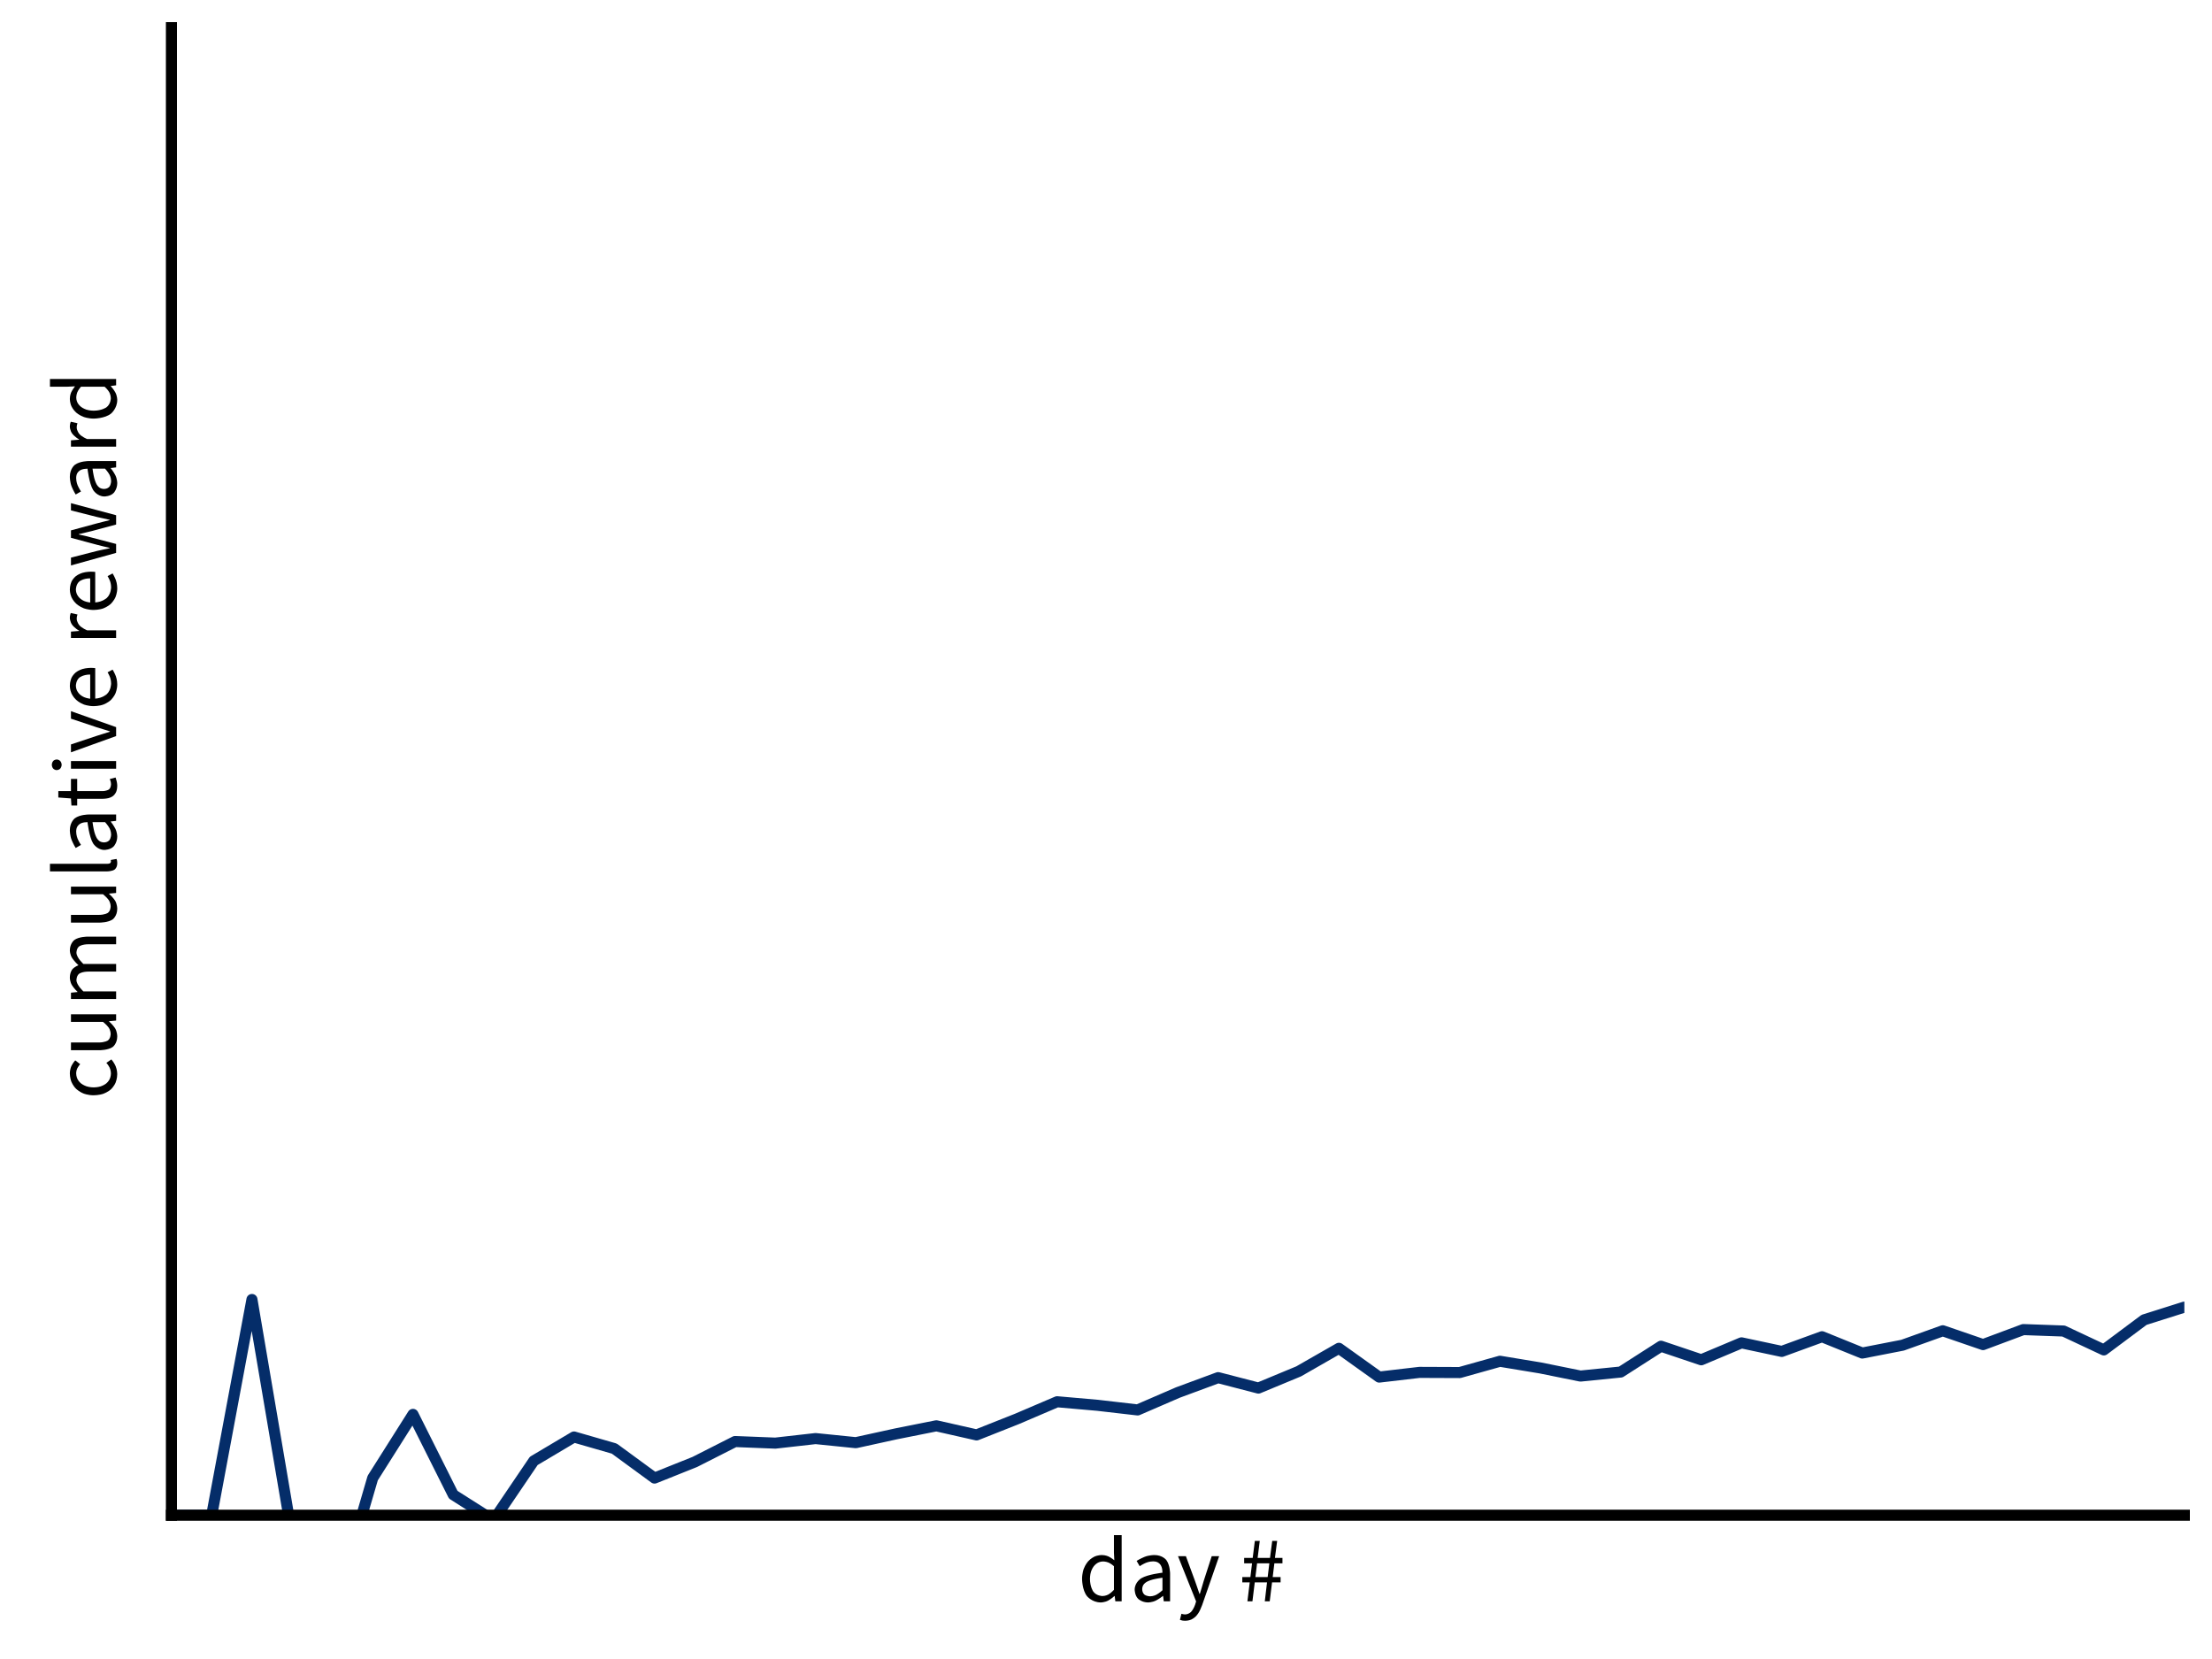
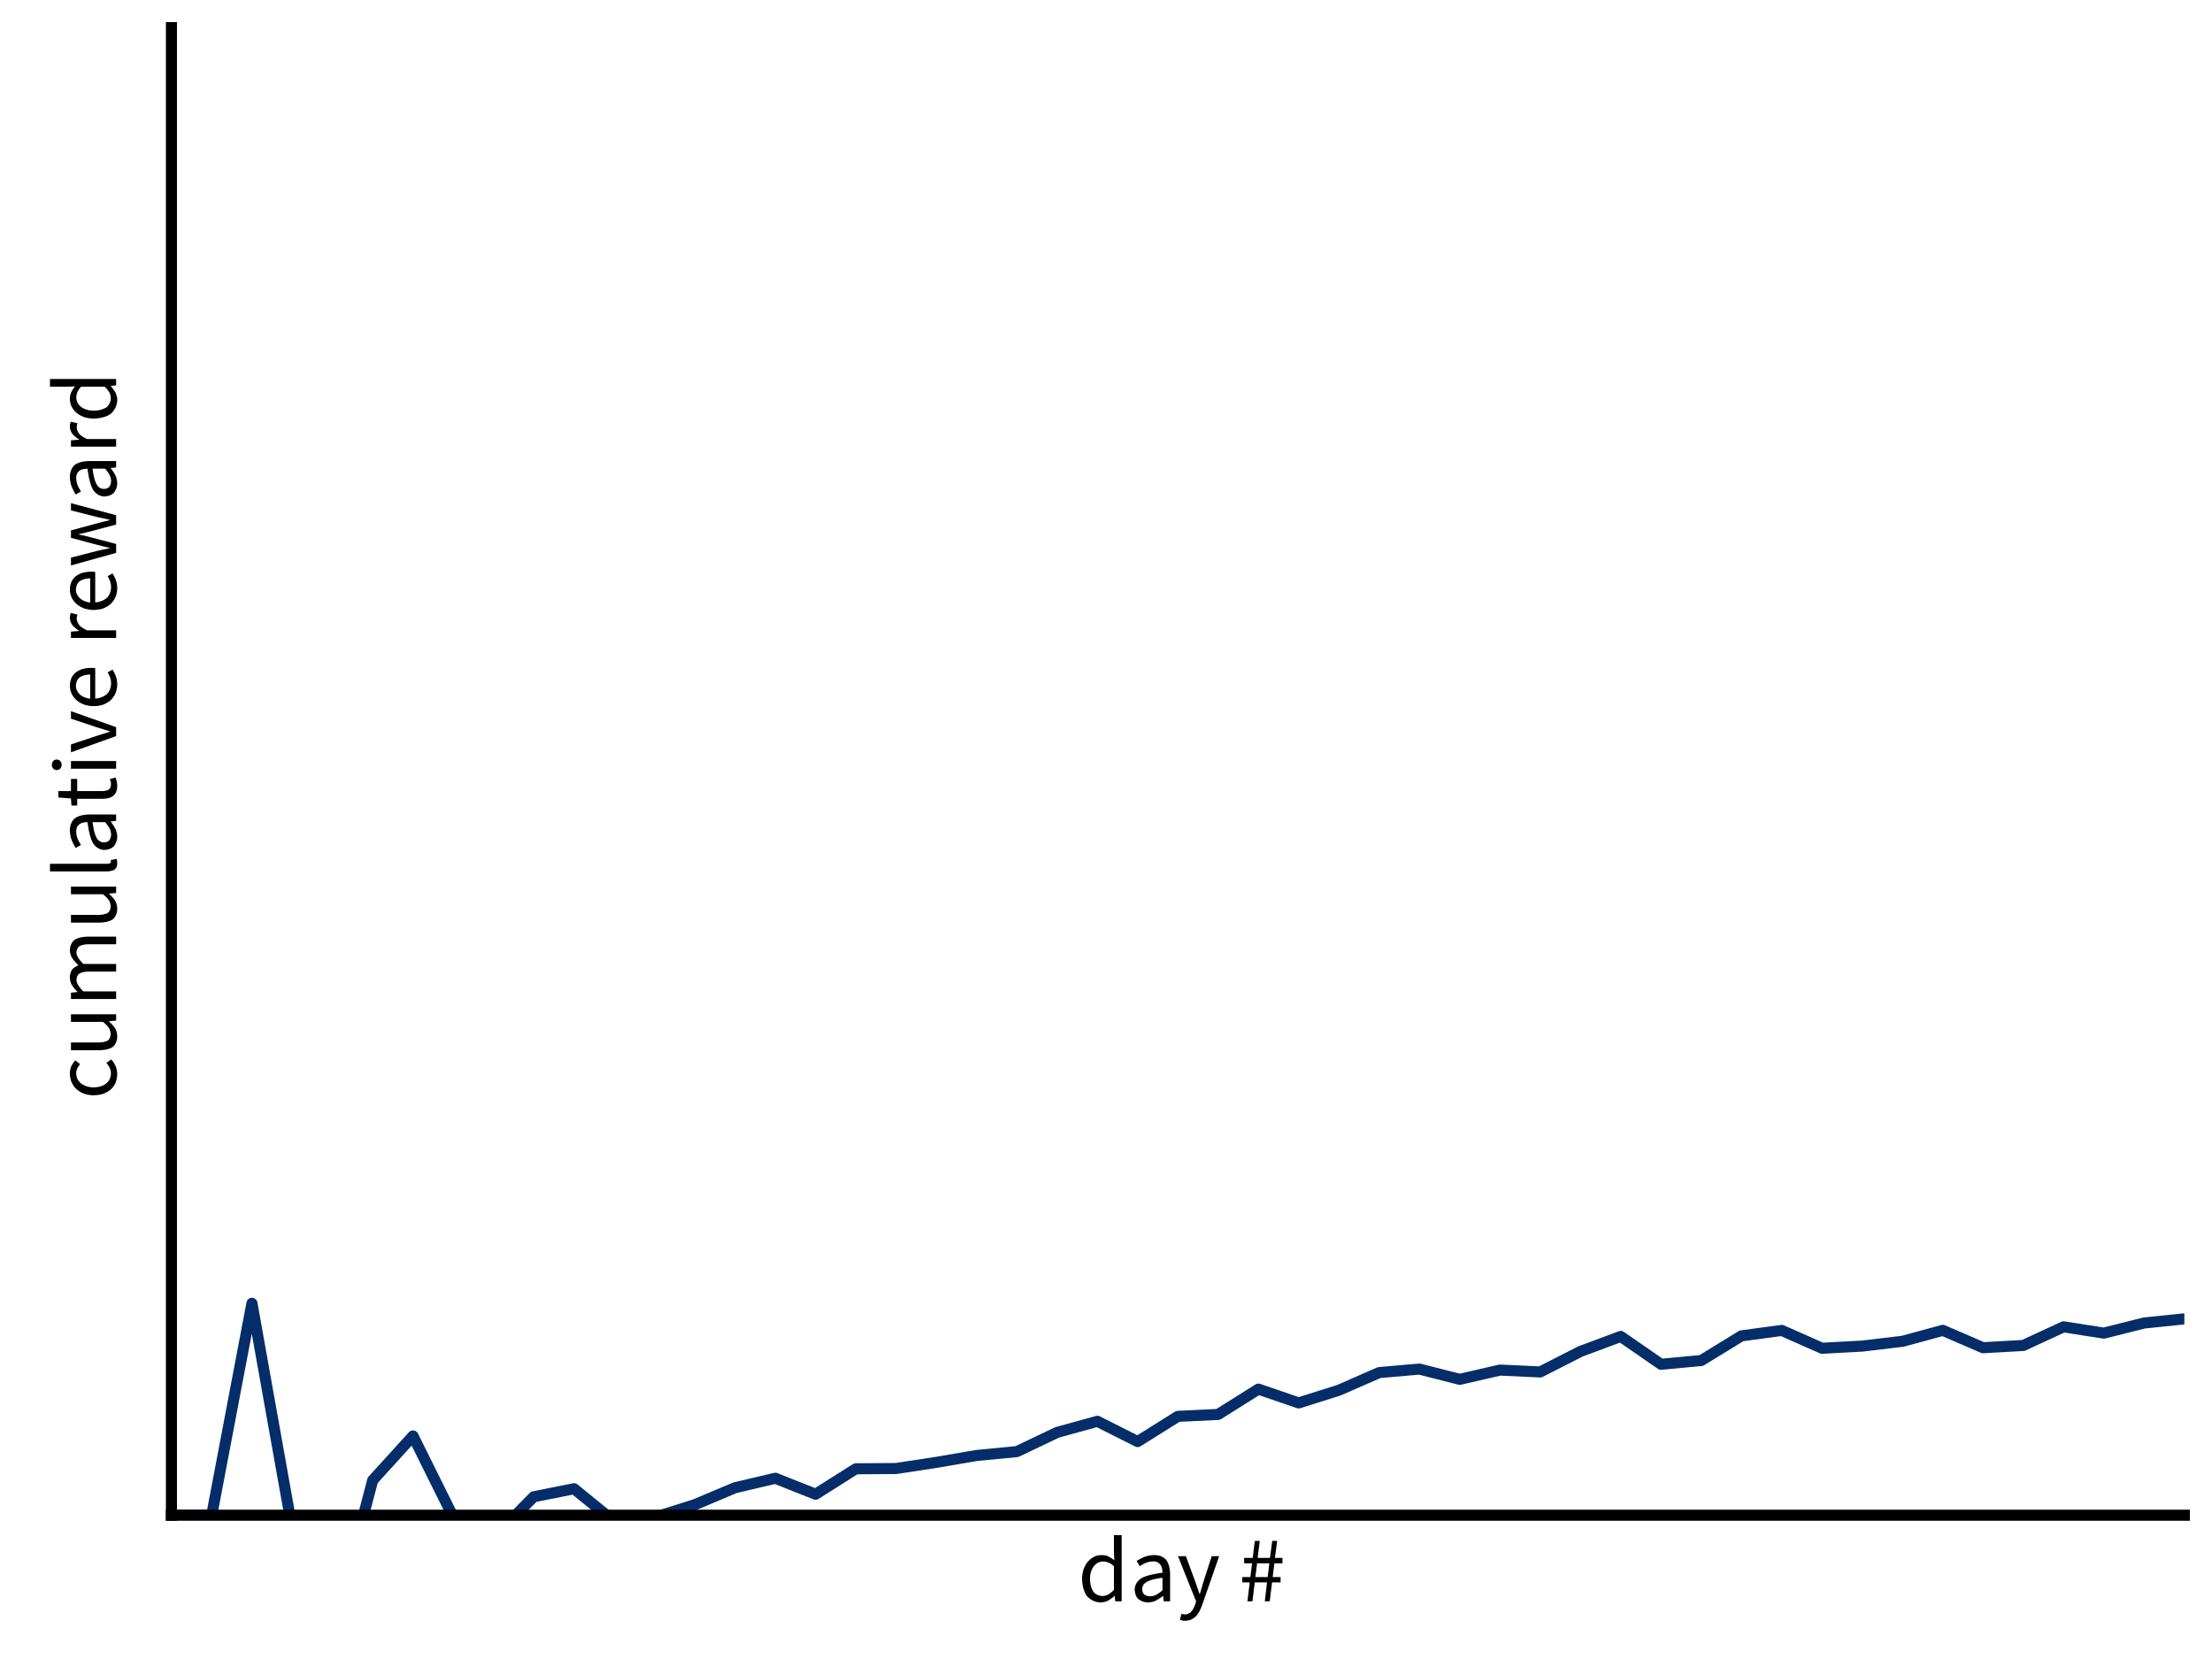
<svg xmlns="http://www.w3.org/2000/svg" height="600" stroke-opacity="1" viewBox="0.0 0.0 800.0 600.0" font-size="1" width="800" stroke="rgb(0,0,0)" version="1.1">
  <defs />
  <g stroke-linejoin="bevel" stroke-opacity="0.0" fill-opacity="0.0" stroke="rgb(0,0,0)" stroke-width="0.0" fill="rgb(0,0,0)" stroke-linecap="butt" stroke-miterlimit="10.0">
    <path d="M 0,0 v 600 h 800 v -600 Z" />
  </g>
  <g stroke-linejoin="round" stroke-opacity="1.0" fill-opacity="0.0" stroke="rgb(5,45,105)" stroke-width="4" fill="rgb(0,0,0)" stroke-linecap="round" stroke-miterlimit="10.0">
    <defs>
      <clipPath id="myClip1">
        <path d="M 62,10 v 538 h 728 v -538 Z" />
      </clipPath>
    </defs>
    <g clip-path="url(#myClip1)">
-       <path d="M 62,548 h 14.56 l 14.56,-78.021 l 14.56,85.674 l 14.56,28.751 l 14.56,-49.854 l 14.56,-23.021 l 14.56,29.06 l 14.56,9.245 l 14.56,-21.48 l 14.56,-8.648 l 14.56,4.199 l 14.56,10.658 l 14.56,-5.827 l 14.56,-7.387 l 14.56,0.576 l 14.56,-1.644 l 14.56,1.48 l 14.56,-3.188 l 14.56,-2.905 l 14.56,3.29 l 14.56,-5.773 l 14.56,-6.222 l 14.56,1.278 l 14.56,1.681 l 14.56,-6.297 l 14.56,-5.383 l 14.56,3.774 l 14.56,-6.042 l 14.56,-8.342 l 14.56,10.41 l 14.56,-1.7 l 14.56,0.059 l 14.56,-4.081 l 14.56,2.405 l 14.56,2.946 l 14.56,-1.458 l 14.56,-9.332 l 14.56,4.901 l 14.56,-6.125 l 14.56,3.099 l 14.56,-5.31 l 14.56,5.899 l 14.56,-2.835 l 14.56,-5.219 l 14.56,5.001 l 14.56,-5.431 l 14.56,0.522 l 14.56,6.83 l 14.56,-10.873 l 14.56,-4.605 " />
+       <path d="M 62,548 h 14.56 l 14.56,-76.649 l 14.56,81.547 l 14.56,37.655 l 14.56,-55.202 l 14.56,-16.027 l 14.56,29.329 l 14.56,7.397 l 14.56,-14.725 l 14.56,-2.908 l 14.56,11.839 l 14.56,-1.477 l 14.56,-4.589 l 14.56,-6.13 l 14.56,-3.43 l 14.56,5.786 l 14.56,-9.208 l 14.56,-0.1 l 14.56,-2.225 l 14.56,-2.488 l 14.56,-1.401 l 14.56,-6.943 l 14.56,-4.024 l 14.56,7.341 l 14.56,-9.124 l 14.56,-0.699 l 14.56,-9.154 l 14.56,4.995 l 14.56,-4.595 l 14.56,-6.381 l 14.56,-1.262 l 14.56,3.709 l 14.56,-3.352 l 14.56,0.678 l 14.56,-7.419 l 14.56,-5.426 l 14.56,10.066 l 14.56,-1.353 l 14.56,-8.925 l 14.56,-1.961 l 14.56,6.453 l 14.56,-0.791 l 14.56,-1.73 l 14.56,-3.96 l 14.56,6.287 l 14.56,-0.826 l 14.56,-6.733 l 14.56,2.276 l 14.56,-3.653 l 14.56,-1.504 " />
    </g>
  </g>
  <g stroke-linejoin="bevel" stroke-opacity="0.0" fill-opacity="1.0" stroke="rgb(0,0,0)" stroke-width="0.0" fill="rgb(0,0,0)" stroke-linecap="butt" stroke-miterlimit="10.0">
    <path d="M 42,397.672 ZM 33.865,396.126 c -2.05,0 -3.647,-0.639 -3.647 -0.639c -1.597,-0.639 -2.706,-1.714 -2.706 -1.714c -1.109,-1.076 -1.681,-2.504 -1.681 -2.504c -0.571,-1.429 -0.571,-3.008 -0.571 -3.008c -0,-1.613 0.588,-2.773 0.588 -2.773c 0.588,-1.16 1.361,-2 1.361 -2l 1.782,1.378 c -0.639,0.74 -1.042,1.529 -1.042 1.529c -0.403,0.79 -0.403,1.765 -0.403 1.765c 0,1.109 0.454,2.05 0.454 2.05c 0.454,0.941 1.294,1.613 1.294 1.613c 0.84,0.672 2,1.059 2 1.059c 1.16,0.387 2.571,0.387 2.571 0.387c 1.412,-0 2.555,-0.37 2.555 -0.37c 1.143,-0.37 1.966,-1.025 1.966 -1.025c 0.824,-0.655 1.277,-1.597 1.277 -1.597c 0.454,-0.941 0.454,-2.05 0.454 -2.05c -0,-1.177 -0.487,-2.135 -0.487 -2.135c -0.487,-0.958 -1.16,-1.698 -1.16 -1.698l 1.815,-1.244 c 0.975,1.109 1.546,2.471 1.546 2.471c 0.571,1.361 0.571,2.84 0.571 2.84c 0,1.613 -0.571,3.025 -0.571 3.025c -0.571,1.412 -1.664,2.437 -1.664 2.437c -1.092,1.025 -2.689,1.613 -2.689 1.613c -1.597,0.588 -3.613,0.588 -3.613 0.588ZM 42,382.344 ZM 25.664,379.824 l -0,-2.79 l 9.983,-0 c 2.319,-0 3.345,-0.723 3.345 -0.723c 1.025,-0.723 1.025,-2.336 1.025 -2.336c -0,-1.277 -0.655,-2.252 -0.655 -2.252c -0.655,-0.975 -2.101,-2.151 -2.101 -2.151l -11.597,0 l -0,-2.756 l 16.336,-0 l 0,2.286 l -2.555,0.235 l 0,0.101 c 1.345,1.143 2.151,2.403 2.151 2.403c 0.807,1.26 0.807,2.975 0.807 2.975c 0,2.622 -1.613,3.815 -1.613 3.815c -1.613,1.193 -4.773,1.193 -4.773 1.193l -10.353,0 ZM 42,364.059 ZM 25.664,361.303 l -0,-2.286 l 2.353,-0.235 l -0,-0.101 c -1.177,-1.076 -1.966,-2.336 -1.966 -2.336c -0.79,-1.26 -0.79,-2.74 -0.79 -2.74c -0,-1.882 0.824,-2.941 0.824 -2.941c 0.824,-1.059 2.303,-1.563 2.303 -1.563c -1.412,-1.277 -2.269,-2.571 -2.269 -2.571c -0.857,-1.294 -0.857,-2.807 -0.857 -2.807c -0,-2.521 1.613,-3.748 1.613 -3.748c 1.613,-1.227 4.773,-1.227 4.773 -1.227l 10.353,-0 l 0,2.756 l -9.983,0 c -2.319,0 -3.345,0.74 -3.345 0.74c -1.025,0.74 -1.025,2.286 -1.025 2.286c 0,1.849 2.521,4.101 2.521 4.101l 11.832,-0 l 0,2.756 l -9.983,0 c -2.319,0 -3.345,0.74 -3.345 0.74c -1.025,0.74 -1.025,2.319 -1.025 2.319c 0,1.849 2.521,4.101 2.521 4.101l 11.832,-0 l 0,2.756 l -16.336,0 ZM 42,336.193 ZM 25.664,333.672 l -0,-2.79 l 9.983,-0 c 2.319,-0 3.345,-0.723 3.345 -0.723c 1.025,-0.723 1.025,-2.336 1.025 -2.336c -0,-1.277 -0.655,-2.252 -0.655 -2.252c -0.655,-0.975 -2.101,-2.151 -2.101 -2.151l -11.597,0 l -0,-2.756 l 16.336,-0 l 0,2.286 l -2.555,0.235 l 0,0.101 c 1.345,1.143 2.151,2.403 2.151 2.403c 0.807,1.26 0.807,2.975 0.807 2.975c 0,2.622 -1.613,3.815 -1.613 3.815c -1.613,1.193 -4.773,1.193 -4.773 1.193l -10.353,0 ZM 42,317.908 ZM 18.067,315.151 l -0,-2.756 l 20.84,-0 c 0.672,-0 0.941,-0.235 0.941 -0.235c 0.269,-0.235 0.269,-0.538 0.269 -0.538l -0,-0.252 c 0,0 -0.067,-0.353 -0.067 -0.353l 2.084,-0.37 c 0.135,0.269 0.202,0.639 0.202 0.639c 0.067,0.37 0.067,0.941 0.067 0.941c 0,1.58 -0.941,2.252 -0.941 2.252c -0.941,0.672 -2.756,0.672 -2.756 0.672l -20.639,0 ZM 42,309.336 ZM 37.765,307.387 c -2.689,0 -4.118,-2.403 -4.118 -2.403c -1.429,-2.403 -2,-7.647 -2 -7.647c -0.773,0 -1.513,0.151 -1.513 0.151c -0.74,0.151 -1.311,0.538 -1.311 0.538c -0.571,0.387 -0.924,1.025 -0.924 1.025c -0.353,0.639 -0.353,1.647 -0.353 1.647c 0,1.445 0.538,2.672 0.538 2.672c 0.538,1.227 1.21,2.202 1.21 2.202l -1.916,1.109 c -0.74,-1.143 -1.429,-2.79 -1.429 -2.79c -0.689,-1.647 -0.689,-3.63 -0.689 -3.63c -0,-2.992 1.832,-4.336 1.832 -4.336c 1.832,-1.345 4.891,-1.345 4.891 -1.345l 10.017,-0 l 0,2.286 l -1.95,0.235 l 0,0.067 c 0.975,1.177 1.664,2.538 1.664 2.538c 0.689,1.361 0.689,2.874 0.689 2.874c 0,2.084 -1.21,3.445 -1.21 3.445c -1.21,1.361 -3.429,1.361 -3.429 1.361ZM 37.765,307.387 ZM 37.563,304.664 c 1.412,-0 2.017,-0.824 2.017 -0.824c 0.605,-0.824 0.605,-2.034 0.605 -2.034c -0,-1.177 -0.555,-2.235 -0.555 -2.235c -0.555,-1.059 -1.63,-2.235 -1.63 -2.235l -4.538,0 c 0.269,2.05 0.639,3.462 0.639 3.462c 0.37,1.412 0.874,2.269 0.874 2.269c 0.504,0.857 1.16,1.227 1.16 1.227c 0.655,0.37 1.429,0.37 1.429 0.37ZM 42,292.126 ZM 27.916,288.899 l 0,2.42 l -2.084,0 l -0.168,-2.555 l -4.571,-0.336 l -0,-2.319 l 4.571,-0 l -0,-4.403 l 2.252,-0 l 0,4.403 l 9.076,-0 c 1.513,-0 2.336,-0.555 2.336 -0.555c 0.824,-0.555 0.824,-1.966 0.824 -1.966c -0,-0.437 -0.135,-0.941 -0.135 -0.941c -0.135,-0.504 -0.302,-0.908 -0.302 -0.908l 2.084,-0.538 c 0.235,0.672 0.42,1.462 0.42 1.462c 0.185,0.79 0.185,1.563 0.185 1.563c 0,1.311 -0.403,2.202 -0.403 2.202c -0.403,0.891 -1.109,1.445 -1.109 1.445c -0.706,0.555 -1.714,0.79 -1.714 0.79c -1.008,0.235 -2.219,0.235 -2.219 0.235l -9.042,0 ZM 42,280.765 ZM 22.302,276.597 c 0,0.807 -0.504,1.361 -0.504 1.361c -0.504,0.555 -1.277,0.555 -1.277 0.555c -0.807,0 -1.294,-0.555 -1.294 -0.555c -0.487,-0.555 -0.487,-1.361 -0.487 -1.361c -0,-0.807 0.487,-1.361 0.487 -1.361c 0.487,-0.555 1.294,-0.555 1.294 -0.555c 0.773,-0 1.277,0.555 1.277 0.555c 0.504,0.555 0.504,1.361 0.504 1.361ZM 22.302,276.597 ZM 25.664,278.008 l -0,-2.756 l 16.336,-0 l 0,2.756 l -16.336,0 ZM 42,272.496 ZM 25.664,272.092 l -0,-2.857 l 9.277,-3.092 c 1.21,-0.37 2.42,-0.756 2.42 -0.756c 1.21,-0.387 2.387,-0.756 2.387 -0.756l -0,-0.135 c -1.177,-0.37 -2.387,-0.74 -2.387 -0.74l -2.42,-0.74 l -9.277,-3.092 l -0,-2.723 l 16.336,5.782 l 0,3.227 ZM 42,256.933 ZM 33.865,255.387 c -2.017,0 -3.613,-0.622 -3.613 -0.622c -1.597,-0.622 -2.706,-1.647 -2.706 -1.647c -1.109,-1.025 -1.698,-2.336 -1.698 -2.336c -0.588,-1.311 -0.588,-2.723 -0.588 -2.723c -0,-1.546 0.538,-2.773 0.538 -2.773c 0.538,-1.227 1.546,-2.05 1.546 -2.05c 1.008,-0.824 2.42,-1.26 2.42 -1.26c 1.412,-0.437 3.16,-0.437 3.16 -0.437c 0.908,-0 1.513,0.101 1.513 0.101l 0,11.025 c 2.655,-0.168 4.202,-1.63 4.202 -1.63c 1.546,-1.462 1.546,-3.815 1.546 -3.815c -0,-1.177 -0.353,-2.168 -0.353 -2.168c -0.353,-0.992 -0.924,-1.899 -0.924 -1.899l 1.815,-0.975 c 0.672,1.076 1.177,2.387 1.177 2.387c 0.504,1.311 0.504,2.992 0.504 2.992c 0,1.647 -0.588,3.076 -0.588 3.076c -0.588,1.429 -1.681,2.487 -1.681 2.487c -1.092,1.059 -2.672,1.664 -2.672 1.664c -1.58,0.605 -3.597,0.605 -3.597 0.605ZM 33.865,255.387 ZM 32.622,243.958 c -2.521,0 -3.849,1.059 -3.849 1.059c -1.328,1.059 -1.328,2.975 -1.328 2.975c 0,0.874 0.353,1.664 0.353 1.664c 0.353,0.79 1.008,1.429 1.008 1.429c 0.655,0.639 1.613,1.059 1.613 1.059c 0.958,0.42 2.202,0.555 2.202 0.555l -0,-8.739 ZM 42,233.471 ZM 25.664,230.714 l -0,-2.286 l 2.958,-0.235 l -0,-0.101 c -1.546,-0.84 -2.454,-2.034 -2.454 -2.034c -0.908,-1.193 -0.908,-2.605 -0.908 -2.605c -0,-0.975 0.336,-1.748 0.336 -1.748l 2.42,0.538 c -0.135,0.403 -0.202,0.74 -0.202 0.74c -0.067,0.336 -0.067,0.84 -0.067 0.84c 0,1.042 0.84,2.168 0.84 2.168c 0.84,1.126 2.924,1.966 2.924 1.966l 10.487,-0 l 0,2.756 l -16.336,0 ZM 42,222.143 ZM 33.865,220.597 c -2.017,0 -3.613,-0.622 -3.613 -0.622c -1.597,-0.622 -2.706,-1.647 -2.706 -1.647c -1.109,-1.025 -1.698,-2.336 -1.698 -2.336c -0.588,-1.311 -0.588,-2.723 -0.588 -2.723c -0,-1.546 0.538,-2.773 0.538 -2.773c 0.538,-1.227 1.546,-2.05 1.546 -2.05c 1.008,-0.824 2.42,-1.26 2.42 -1.26c 1.412,-0.437 3.16,-0.437 3.16 -0.437c 0.908,-0 1.513,0.101 1.513 0.101l 0,11.025 c 2.655,-0.168 4.202,-1.63 4.202 -1.63c 1.546,-1.462 1.546,-3.815 1.546 -3.815c -0,-1.177 -0.353,-2.168 -0.353 -2.168c -0.353,-0.992 -0.924,-1.899 -0.924 -1.899l 1.815,-0.975 c 0.672,1.076 1.177,2.387 1.177 2.387c 0.504,1.311 0.504,2.992 0.504 2.992c 0,1.647 -0.588,3.076 -0.588 3.076c -0.588,1.429 -1.681,2.487 -1.681 2.487c -1.092,1.059 -2.672,1.664 -2.672 1.664c -1.58,0.605 -3.597,0.605 -3.597 0.605ZM 33.865,220.597 ZM 32.622,209.168 c -2.521,0 -3.849,1.059 -3.849 1.059c -1.328,1.059 -1.328,2.975 -1.328 2.975c 0,0.874 0.353,1.664 0.353 1.664c 0.353,0.79 1.008,1.429 1.008 1.429c 0.655,0.639 1.613,1.059 1.613 1.059c 0.958,0.42 2.202,0.555 2.202 0.555l -0,-8.739 ZM 42,205.303 ZM 25.664,204.496 l -0,-2.824 l 9.445,-2.42 c 1.177,-0.269 2.286,-0.504 2.286 -0.504c 1.109,-0.235 2.252,-0.471 2.252 -0.471l -0,-0.135 c -1.143,-0.269 -2.269,-0.538 -2.269 -0.538c -1.126,-0.269 -2.269,-0.571 -2.269 -0.571l -9.445,-2.521 l -0,-2.689 l 9.445,-2.555 c 1.177,-0.302 2.286,-0.588 2.286 -0.588c 1.109,-0.286 2.252,-0.555 2.252 -0.555l -0,-0.135 c -1.143,-0.269 -2.252,-0.504 -2.252 -0.504c -1.109,-0.235 -2.286,-0.504 -2.286 -0.504l -9.445,-2.387 l -0,-2.622 l 16.336,4.37 l 0,3.361 l -8.773,2.353 c -1.177,0.302 -2.319,0.555 -2.319 0.555c -1.143,0.252 -2.387,0.555 -2.387 0.555l 0,0.135 c 1.244,0.269 2.403,0.538 2.403 0.538c 1.16,0.269 2.336,0.605 2.336 0.605l 8.739,2.286 l 0,3.227 ZM 42,181.504 ZM 37.765,179.555 c -2.689,0 -4.118,-2.403 -4.118 -2.403c -1.429,-2.403 -2,-7.647 -2 -7.647c -0.773,0 -1.513,0.151 -1.513 0.151c -0.74,0.151 -1.311,0.538 -1.311 0.538c -0.571,0.387 -0.924,1.025 -0.924 1.025c -0.353,0.639 -0.353,1.647 -0.353 1.647c 0,1.445 0.538,2.672 0.538 2.672c 0.538,1.227 1.21,2.202 1.21 2.202l -1.916,1.109 c -0.74,-1.143 -1.429,-2.79 -1.429 -2.79c -0.689,-1.647 -0.689,-3.63 -0.689 -3.63c -0,-2.992 1.832,-4.336 1.832 -4.336c 1.832,-1.345 4.891,-1.345 4.891 -1.345l 10.017,-0 l 0,2.286 l -1.95,0.235 l 0,0.067 c 0.975,1.177 1.664,2.538 1.664 2.538c 0.689,1.361 0.689,2.874 0.689 2.874c 0,2.084 -1.21,3.445 -1.21 3.445c -1.21,1.361 -3.429,1.361 -3.429 1.361ZM 37.765,179.555 ZM 37.563,176.832 c 1.412,-0 2.017,-0.824 2.017 -0.824c 0.605,-0.824 0.605,-2.034 0.605 -2.034c -0,-1.177 -0.555,-2.235 -0.555 -2.235c -0.555,-1.059 -1.63,-2.235 -1.63 -2.235l -4.538,0 c 0.269,2.05 0.639,3.462 0.639 3.462c 0.37,1.412 0.874,2.269 0.874 2.269c 0.504,0.857 1.16,1.227 1.16 1.227c 0.655,0.37 1.429,0.37 1.429 0.37ZM 42,164.294 ZM 25.664,161.538 l -0,-2.286 l 2.958,-0.235 l -0,-0.101 c -1.546,-0.84 -2.454,-2.034 -2.454 -2.034c -0.908,-1.193 -0.908,-2.605 -0.908 -2.605c -0,-0.975 0.336,-1.748 0.336 -1.748l 2.42,0.538 c -0.135,0.403 -0.202,0.74 -0.202 0.74c -0.067,0.336 -0.067,0.84 -0.067 0.84c 0,1.042 0.84,2.168 0.84 2.168c 0.84,1.126 2.924,1.966 2.924 1.966l 10.487,-0 l 0,2.756 l -16.336,0 ZM 42,152.966 ZM 33.865,151.387 c -1.983,0 -3.58,-0.588 -3.58 -0.588c -1.597,-0.588 -2.706,-1.563 -2.706 -1.563c -1.109,-0.975 -1.714,-2.252 -1.714 -2.252c -0.605,-1.277 -0.605,-2.689 -0.605 -2.689c -0,-1.412 0.504,-2.454 0.504 -2.454c 0.504,-1.042 1.378,-2.118 1.378 -2.118l -2.79,0.135 l -6.286,0 l -0,-2.79 l 23.933,-0 l 0,2.286 l -1.916,0.235 l 0,0.101 c 0.941,0.975 1.63,2.235 1.63 2.235c 0.689,1.26 0.689,2.706 0.689 2.706c 0,3.092 -2.219,4.924 -2.219 4.924c -2.219,1.832 -6.319,1.832 -6.319 1.832ZM 33.865,151.387 ZM 33.832,148.529 c 2.958,-0 4.605,-1.177 4.605 -1.177c 1.647,-1.177 1.647,-3.328 1.647 -3.328c -0,-1.143 -0.555,-2.151 -0.555 -2.151c -0.555,-1.008 -1.698,-2.017 -1.698 -2.017l -8.538,0 c -0.941,1.042 -1.328,2 -1.328 2c -0.387,0.958 -0.387,1.966 -0.387 1.966c 0,0.975 0.454,1.832 0.454 1.832c 0.454,0.857 1.277,1.496 1.277 1.496c 0.824,0.639 1.966,1.008 1.966 1.008c 1.143,0.37 2.555,0.37 2.555 0.37Z" />
  </g>
  <g stroke-linejoin="miter" stroke-opacity="1.0" fill-opacity="0.0" stroke="rgb(0,0,0)" stroke-width="4" fill="rgb(0,0,0)" stroke-linecap="square" stroke-miterlimit="10.0">
    <path d="M 62,548 v -538 " />
  </g>
  <g stroke-linejoin="miter" stroke-opacity="1.0" fill-opacity="0.0" stroke="rgb(0,0,0)" stroke-width="4" fill="rgb(0,0,0)" stroke-linecap="square" stroke-miterlimit="10.0">
    <path d="M 62,548 h 728 " />
  </g>
  <g stroke-linejoin="bevel" stroke-opacity="0.0" fill-opacity="1.0" stroke="rgb(0,0,0)" stroke-width="0.0" fill="rgb(0,0,0)" stroke-linecap="butt" stroke-miterlimit="10.0">
    <path d="M 389.765,579.143 ZM 391.344,571.008 c 0,-1.983 0.588,-3.58 0.588 -3.58c 0.588,-1.597 1.563,-2.706 1.563 -2.706c 0.975,-1.109 2.252,-1.714 2.252 -1.714c 1.277,-0.605 2.689,-0.605 2.689 -0.605c 1.412,0 2.454,0.504 2.454 0.504c 1.042,0.504 2.118,1.378 2.118 1.378l -0.135,-2.79 v -6.286 h 2.79 v 23.933 h -2.286 l -0.235,-1.916 h -0.101 c -0.975,0.941 -2.235,1.63 -2.235 1.63c -1.26,0.689 -2.706,0.689 -2.706 0.689c -3.092,-0 -4.924,-2.219 -4.924 -2.219c -1.832,-2.219 -1.832,-6.319 -1.832 -6.319ZM 391.344,571.008 ZM 394.202,570.975 c 0,2.958 1.177,4.605 1.177 4.605c 1.177,1.647 3.328,1.647 3.328 1.647c 1.143,0 2.151,-0.555 2.151 -0.555c 1.008,-0.555 2.017,-1.698 2.017 -1.698v -8.538 c -1.042,-0.941 -2,-1.328 -2 -1.328c -0.958,-0.387 -1.966,-0.387 -1.966 -0.387c -0.975,-0 -1.832,0.454 -1.832 0.454c -0.857,0.454 -1.496,1.277 -1.496 1.277c -0.639,0.824 -1.008,1.966 -1.008 1.966c -0.37,1.143 -0.37,2.555 -0.37 2.555ZM 408.42,579.143 ZM 410.37,574.908 c 0,-2.689 2.403,-4.118 2.403 -4.118c 2.403,-1.429 7.647,-2 7.647 -2c 0,-0.773 -0.151,-1.513 -0.151 -1.513c -0.151,-0.74 -0.538,-1.311 -0.538 -1.311c -0.387,-0.571 -1.025,-0.924 -1.025 -0.924c -0.639,-0.353 -1.647,-0.353 -1.647 -0.353c -1.445,-0 -2.672,0.538 -2.672 0.538c -1.227,0.538 -2.202,1.21 -2.202 1.21l -1.109,-1.916 c 1.143,-0.74 2.79,-1.429 2.79 -1.429c 1.647,-0.689 3.63,-0.689 3.63 -0.689c 2.992,0 4.336,1.832 4.336 1.832c 1.345,1.832 1.345,4.891 1.345 4.891v 10.017 h -2.286 l -0.235,-1.95 h -0.067 c -1.177,0.975 -2.538,1.664 -2.538 1.664c -1.361,0.689 -2.874,0.689 -2.874 0.689c -2.084,-0 -3.445,-1.21 -3.445 -1.21c -1.361,-1.21 -1.361,-3.429 -1.361 -3.429ZM 410.37,574.908 ZM 413.092,574.706 c 0,1.412 0.824,2.017 0.824 2.017c 0.824,0.605 2.034,0.605 2.034 0.605c 1.177,0 2.235,-0.555 2.235 -0.555c 1.059,-0.555 2.235,-1.63 2.235 -1.63v -4.538 c -2.05,0.269 -3.462,0.639 -3.462 0.639c -1.412,0.37 -2.269,0.874 -2.269 0.874c -0.857,0.504 -1.227,1.16 -1.227 1.16c -0.37,0.655 -0.37,1.429 -0.37 1.429ZM 425.63,579.143 ZM 427.277,583.647 l 0.605,0.151 c 0,0 0.639,0.084 0.639 0.084c 1.412,0 2.303,-0.992 2.303 -0.992c 0.891,-0.992 1.395,-2.504 1.395 -2.504l 0.37,-1.21 l -6.555,-16.37 h 2.857 l 3.328,9.042 c 0.37,1.076 0.79,2.269 0.79 2.269c 0.42,1.193 0.79,2.336 0.79 2.336h 0.135 c 0.37,-1.109 0.706,-2.319 0.706 -2.319c 0.336,-1.21 0.672,-2.286 0.672 -2.286l 2.924,-9.042 h 2.689 l -6.151,17.681 c -0.437,1.21 -0.975,2.252 -0.975 2.252c -0.538,1.042 -1.277,1.798 -1.277 1.798c -0.74,0.756 -1.681,1.193 -1.681 1.193c -0.941,0.437 -2.185,0.437 -2.185 0.437c -0.571,-0 -1.042,-0.084 -1.042 -0.084c -0.471,-0.084 -0.874,-0.252 -0.874 -0.252l 0.538,-2.185 h 0 ZM 448.118,579.143 ZM 451.983,572.286 h -2.689 v -1.916 h 2.924 l 0.605,-4.975 h -2.857 v -1.95 h 3.092 l 0.773,-6.151 h 1.782 l -0.773,6.151 h 4.471 l 0.807,-6.151 h 1.782 l -0.807,6.151 h 2.723 v 1.95 h -2.924 l -0.605,4.975 h 2.857 v 1.916 h -3.092 l -0.84,6.857 h -1.782 l 0.807,-6.857 h -4.437 l -0.84,6.857 h -1.815 ZM 451.983,572.286 ZM 458.471,570.37 l 0.605,-4.975 h -4.437 l -0.605,4.975 h 4.437 Z" />
  </g>
</svg>
